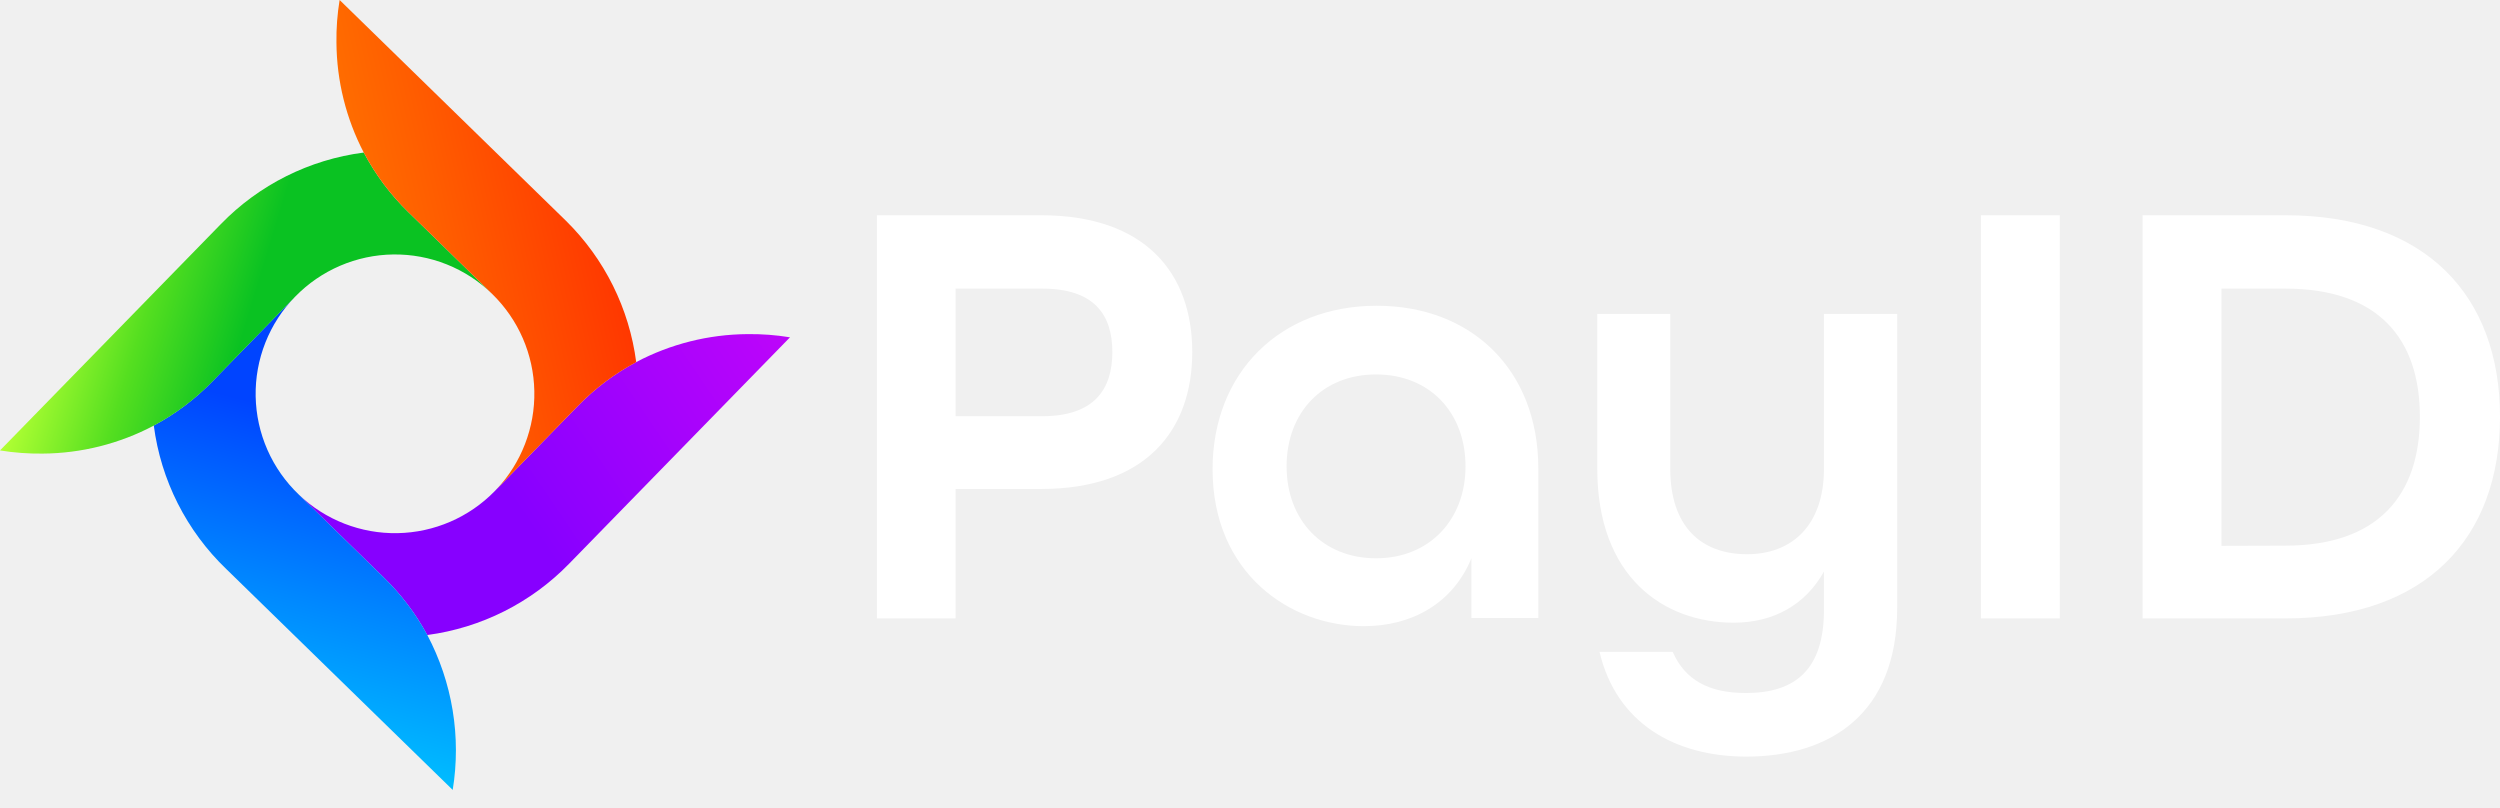
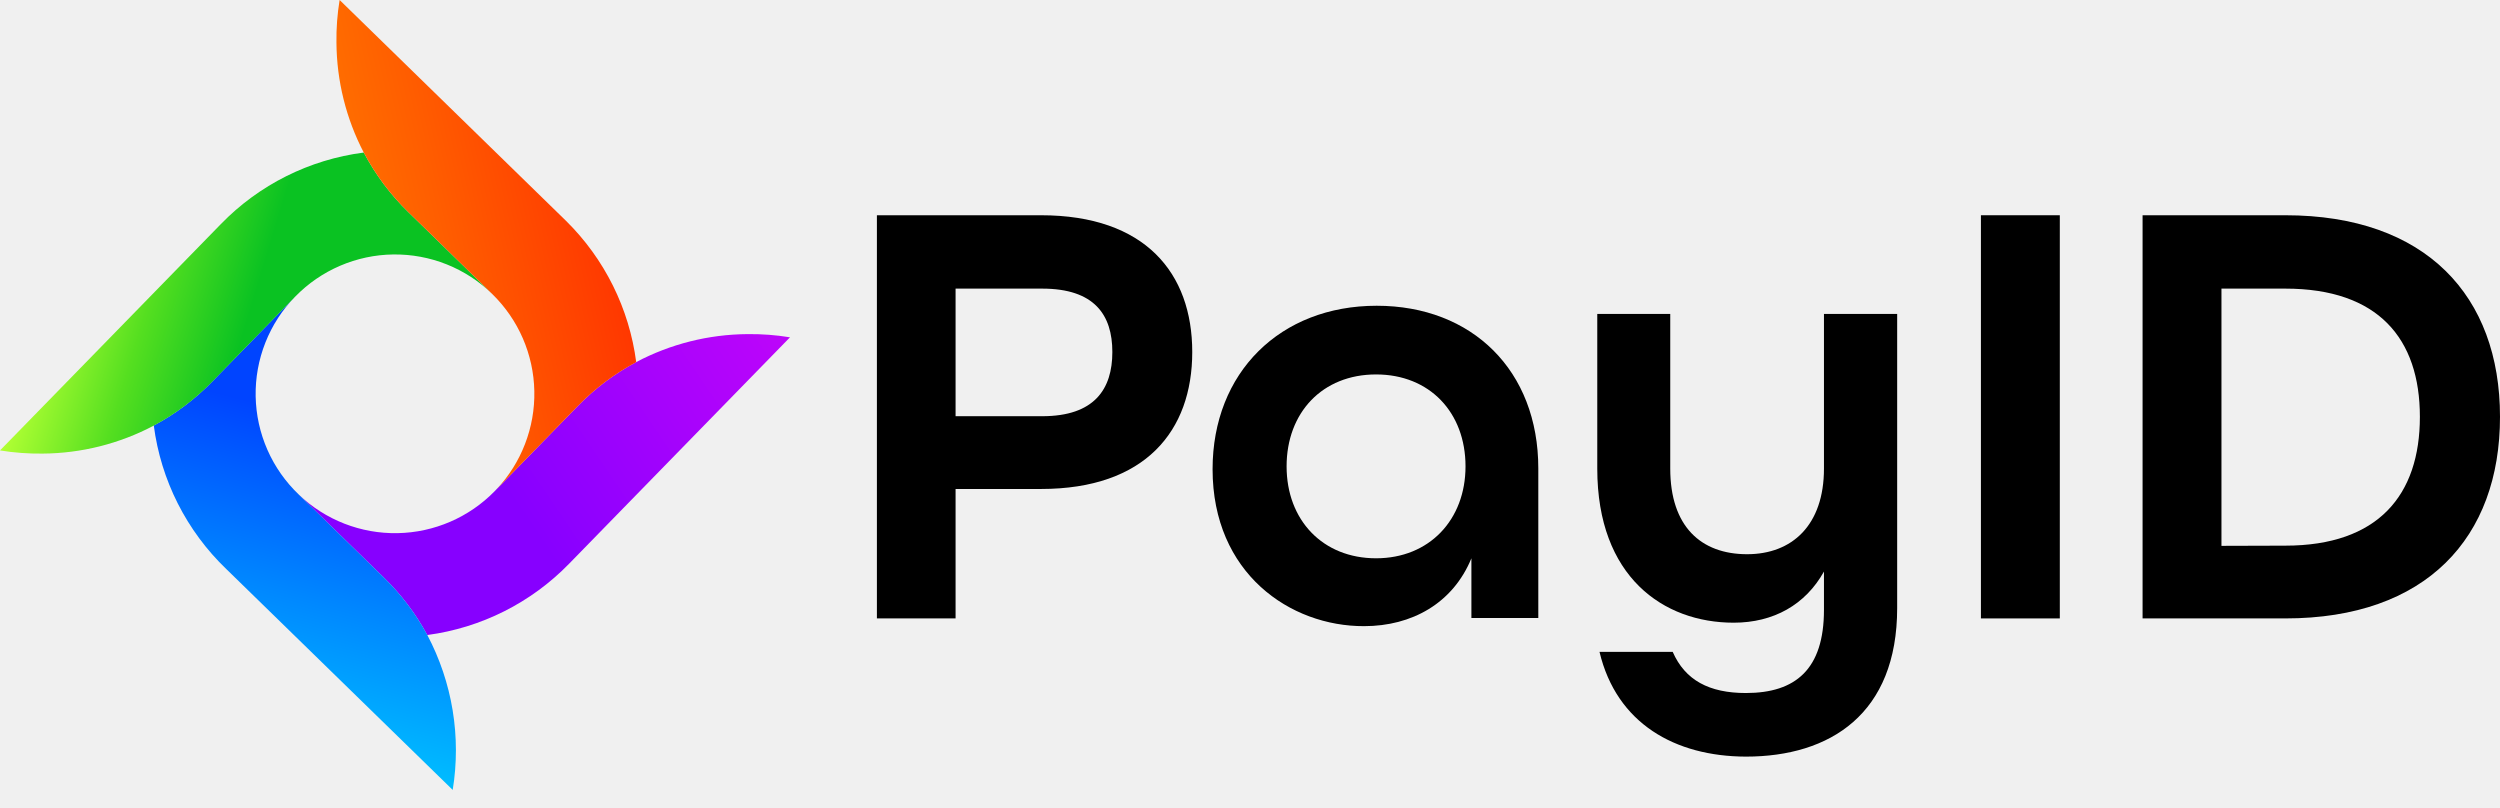
- <svg xmlns="http://www.w3.org/2000/svg" width="130" height="42" viewBox="0 0 130 42" fill="none">
-   <path d="M45.599 11.193H54.131C59.555 11.193 61.997 14.203 61.997 18.305C61.997 22.407 59.555 25.427 54.131 25.427H49.69V32.158H45.599V11.193ZM54.194 21.643C56.911 21.643 57.842 20.234 57.842 18.305C57.842 16.376 56.911 15.008 54.194 15.008H49.69V21.643H54.194Z" fill="white" />
-   <path d="M63.054 24.399C63.054 19.365 66.575 15.899 71.587 15.899C76.545 15.899 79.992 19.259 79.992 24.357V32.136H76.513V29.031C75.551 31.373 73.415 32.56 70.931 32.56C67.093 32.571 63.054 29.815 63.054 24.399ZM76.207 24.251C76.207 21.453 74.346 19.471 71.555 19.471C68.764 19.471 66.903 21.453 66.903 24.251C66.903 27.049 68.785 29.031 71.555 29.031C74.325 29.031 76.207 27.028 76.207 24.251Z" fill="white" />
-   <path d="M83.174 33.896H86.98C87.625 35.369 88.873 36.037 90.787 36.037C93.377 36.037 94.846 34.797 94.846 31.712V29.72C93.884 31.447 92.224 32.38 90.152 32.38C86.505 32.38 83.058 30.006 83.058 24.367V16.323H86.853V24.367C86.853 27.377 88.45 28.819 90.85 28.819C93.186 28.819 94.846 27.314 94.846 24.367V16.323H98.653V31.617C98.653 37.129 95.164 39.344 90.787 39.344C87.107 39.333 84.062 37.627 83.174 33.896Z" fill="white" />
-   <path d="M103.008 11.193H107.11V32.158H103.008V11.193Z" fill="white" />
-   <path d="M111.414 11.193H118.835C126.152 11.193 130 15.39 130 21.675C130 27.96 126.162 32.158 118.835 32.158H111.414V11.193ZM118.835 28.374C123.667 28.374 125.834 25.745 125.834 21.675C125.834 17.605 123.667 15.008 118.835 15.008H115.516V28.384L118.835 28.374Z" fill="white" />
+ <svg xmlns="http://www.w3.org/2000/svg" viewBox="0 0 130 42" fill="none">
+   <path d="M45.599 11.193H54.131C59.555 11.193 61.997 14.203 61.997 18.305C61.997 22.407 59.555 25.427 54.131 25.427H49.69V32.158H45.599V11.193ZM54.194 21.643C56.911 21.643 57.842 20.234 57.842 18.305C57.842 16.376 56.911 15.008 54.194 15.008H49.69V21.643H54.194Z" fill="currentColor" />
+   <path d="M63.054 24.399C63.054 19.365 66.575 15.899 71.587 15.899C76.545 15.899 79.992 19.259 79.992 24.357V32.136H76.513V29.031C75.551 31.373 73.415 32.56 70.931 32.56C67.093 32.571 63.054 29.815 63.054 24.399ZM76.207 24.251C76.207 21.453 74.346 19.471 71.555 19.471C68.764 19.471 66.903 21.453 66.903 24.251C66.903 27.049 68.785 29.031 71.555 29.031C74.325 29.031 76.207 27.028 76.207 24.251Z" fill="currentColor" />
+   <path d="M83.174 33.896H86.98C87.625 35.369 88.873 36.037 90.787 36.037C93.377 36.037 94.846 34.797 94.846 31.712V29.72C93.884 31.447 92.224 32.38 90.152 32.38C86.505 32.38 83.058 30.006 83.058 24.367V16.323H86.853V24.367C86.853 27.377 88.45 28.819 90.85 28.819C93.186 28.819 94.846 27.314 94.846 24.367V16.323H98.653V31.617C98.653 37.129 95.164 39.344 90.787 39.344C87.107 39.333 84.062 37.627 83.174 33.896Z" fill="currentColor" />
+   <path d="M103.008 11.193H107.11V32.158H103.008V11.193Z" fill="currentColor" />
+   <path d="M111.414 11.193H118.835C126.152 11.193 130 15.39 130 21.675C130 27.96 126.162 32.158 118.835 32.158H111.414V11.193ZM118.835 28.374C123.667 28.374 125.834 25.745 125.834 21.675C125.834 17.605 123.667 15.008 118.835 15.008H115.516V28.384L118.835 28.374Z" fill="currentColor" />
  <path d="M22.218 33.021C25.024 32.648 27.622 31.341 29.595 29.312L41.08 17.54C40.349 17.42 39.609 17.365 38.868 17.374C36.85 17.387 34.865 17.886 33.081 18.829C31.956 19.43 30.931 20.201 30.042 21.115L25.806 25.455C25.781 25.482 25.753 25.51 25.726 25.539C24.394 26.904 22.578 27.689 20.671 27.724C18.765 27.759 16.921 27.04 15.541 25.724L19.965 30.041C20.863 30.914 21.622 31.919 22.218 33.021Z" fill="url(#logo-paint0_linear)" />
  <path d="M11.768 29.591L23.541 41.076C23.99 38.317 23.525 35.486 22.218 33.016C21.622 31.915 20.863 30.911 19.966 30.038L15.542 25.722C14.848 25.061 14.291 24.269 13.906 23.392C13.52 22.514 13.312 21.569 13.294 20.61C13.276 19.652 13.449 18.7 13.802 17.809C14.155 16.917 14.681 16.105 15.35 15.419L11.036 19.842C10.147 20.756 9.122 21.526 7.997 22.126C8.367 24.971 9.697 27.605 11.768 29.591Z" fill="url(#logo-paint1_linear)" />
  <path d="M-9.91821e-05 23.423C0.731 23.541 1.47 23.596 2.211 23.587C4.229 23.574 6.213 23.075 7.997 22.131C9.122 21.531 10.148 20.761 11.037 19.847L15.354 15.421C16.018 14.74 16.81 14.195 17.684 13.82C18.559 13.444 19.499 13.244 20.45 13.232C21.402 13.22 22.346 13.395 23.23 13.748C24.114 14.102 24.919 14.625 25.601 15.29L21.236 11.031C20.305 10.127 19.522 9.08 18.917 7.932C16.092 8.296 13.474 9.606 11.489 11.648L-9.91821e-05 23.423Z" fill="url(#logo-paint2_linear)" />
  <path d="M25.807 25.457L30.043 21.117C30.933 20.203 31.958 19.432 33.083 18.832C32.721 16.044 31.436 13.458 29.434 11.485L17.66 0C17.54 0.731 17.485 1.47 17.495 2.211C17.508 4.205 17.995 6.167 18.917 7.936C19.522 9.084 20.305 10.13 21.236 11.035L25.601 15.294C26.962 16.622 27.747 18.432 27.785 20.333C27.824 22.235 27.113 24.075 25.807 25.457Z" fill="url(#logo-paint3_linear)" />
  <defs>
    <linearGradient id="logo-paint0_linear" x1="42.234" y1="12.411" x2="22.55" y2="25.781" gradientUnits="userSpaceOnUse">
      <stop stop-color="#C906F9" />
      <stop offset="0.448" stop-color="#A803FC" />
      <stop offset="0.862" stop-color="#8700FF" />
    </linearGradient>
    <linearGradient id="logo-paint1_linear" x1="10.557" y1="20.209" x2="5.771" y2="38.256" gradientUnits="userSpaceOnUse">
      <stop stop-color="#0044FF" />
      <stop offset="0.49" stop-color="#0087FF" />
      <stop offset="1" stop-color="#00CAFF" />
    </linearGradient>
    <linearGradient id="logo-paint2_linear" x1="-0.045" y1="23.98" x2="9.752" y2="26.957" gradientUnits="userSpaceOnUse">
      <stop stop-color="#B0FF33" />
      <stop offset="0.495" stop-color="#55DF20" />
      <stop offset="1" stop-color="#0AC222" />
    </linearGradient>
    <linearGradient id="logo-paint3_linear" x1="17.542" y1="25.311" x2="34.111" y2="21.376" gradientUnits="userSpaceOnUse">
      <stop stop-color="#FF8100" />
      <stop offset="0" stop-color="#FF8100" />
      <stop offset="0.5" stop-color="#FF5D00" />
      <stop offset="1" stop-color="#FF3600" />
    </linearGradient>
  </defs>
</svg>
